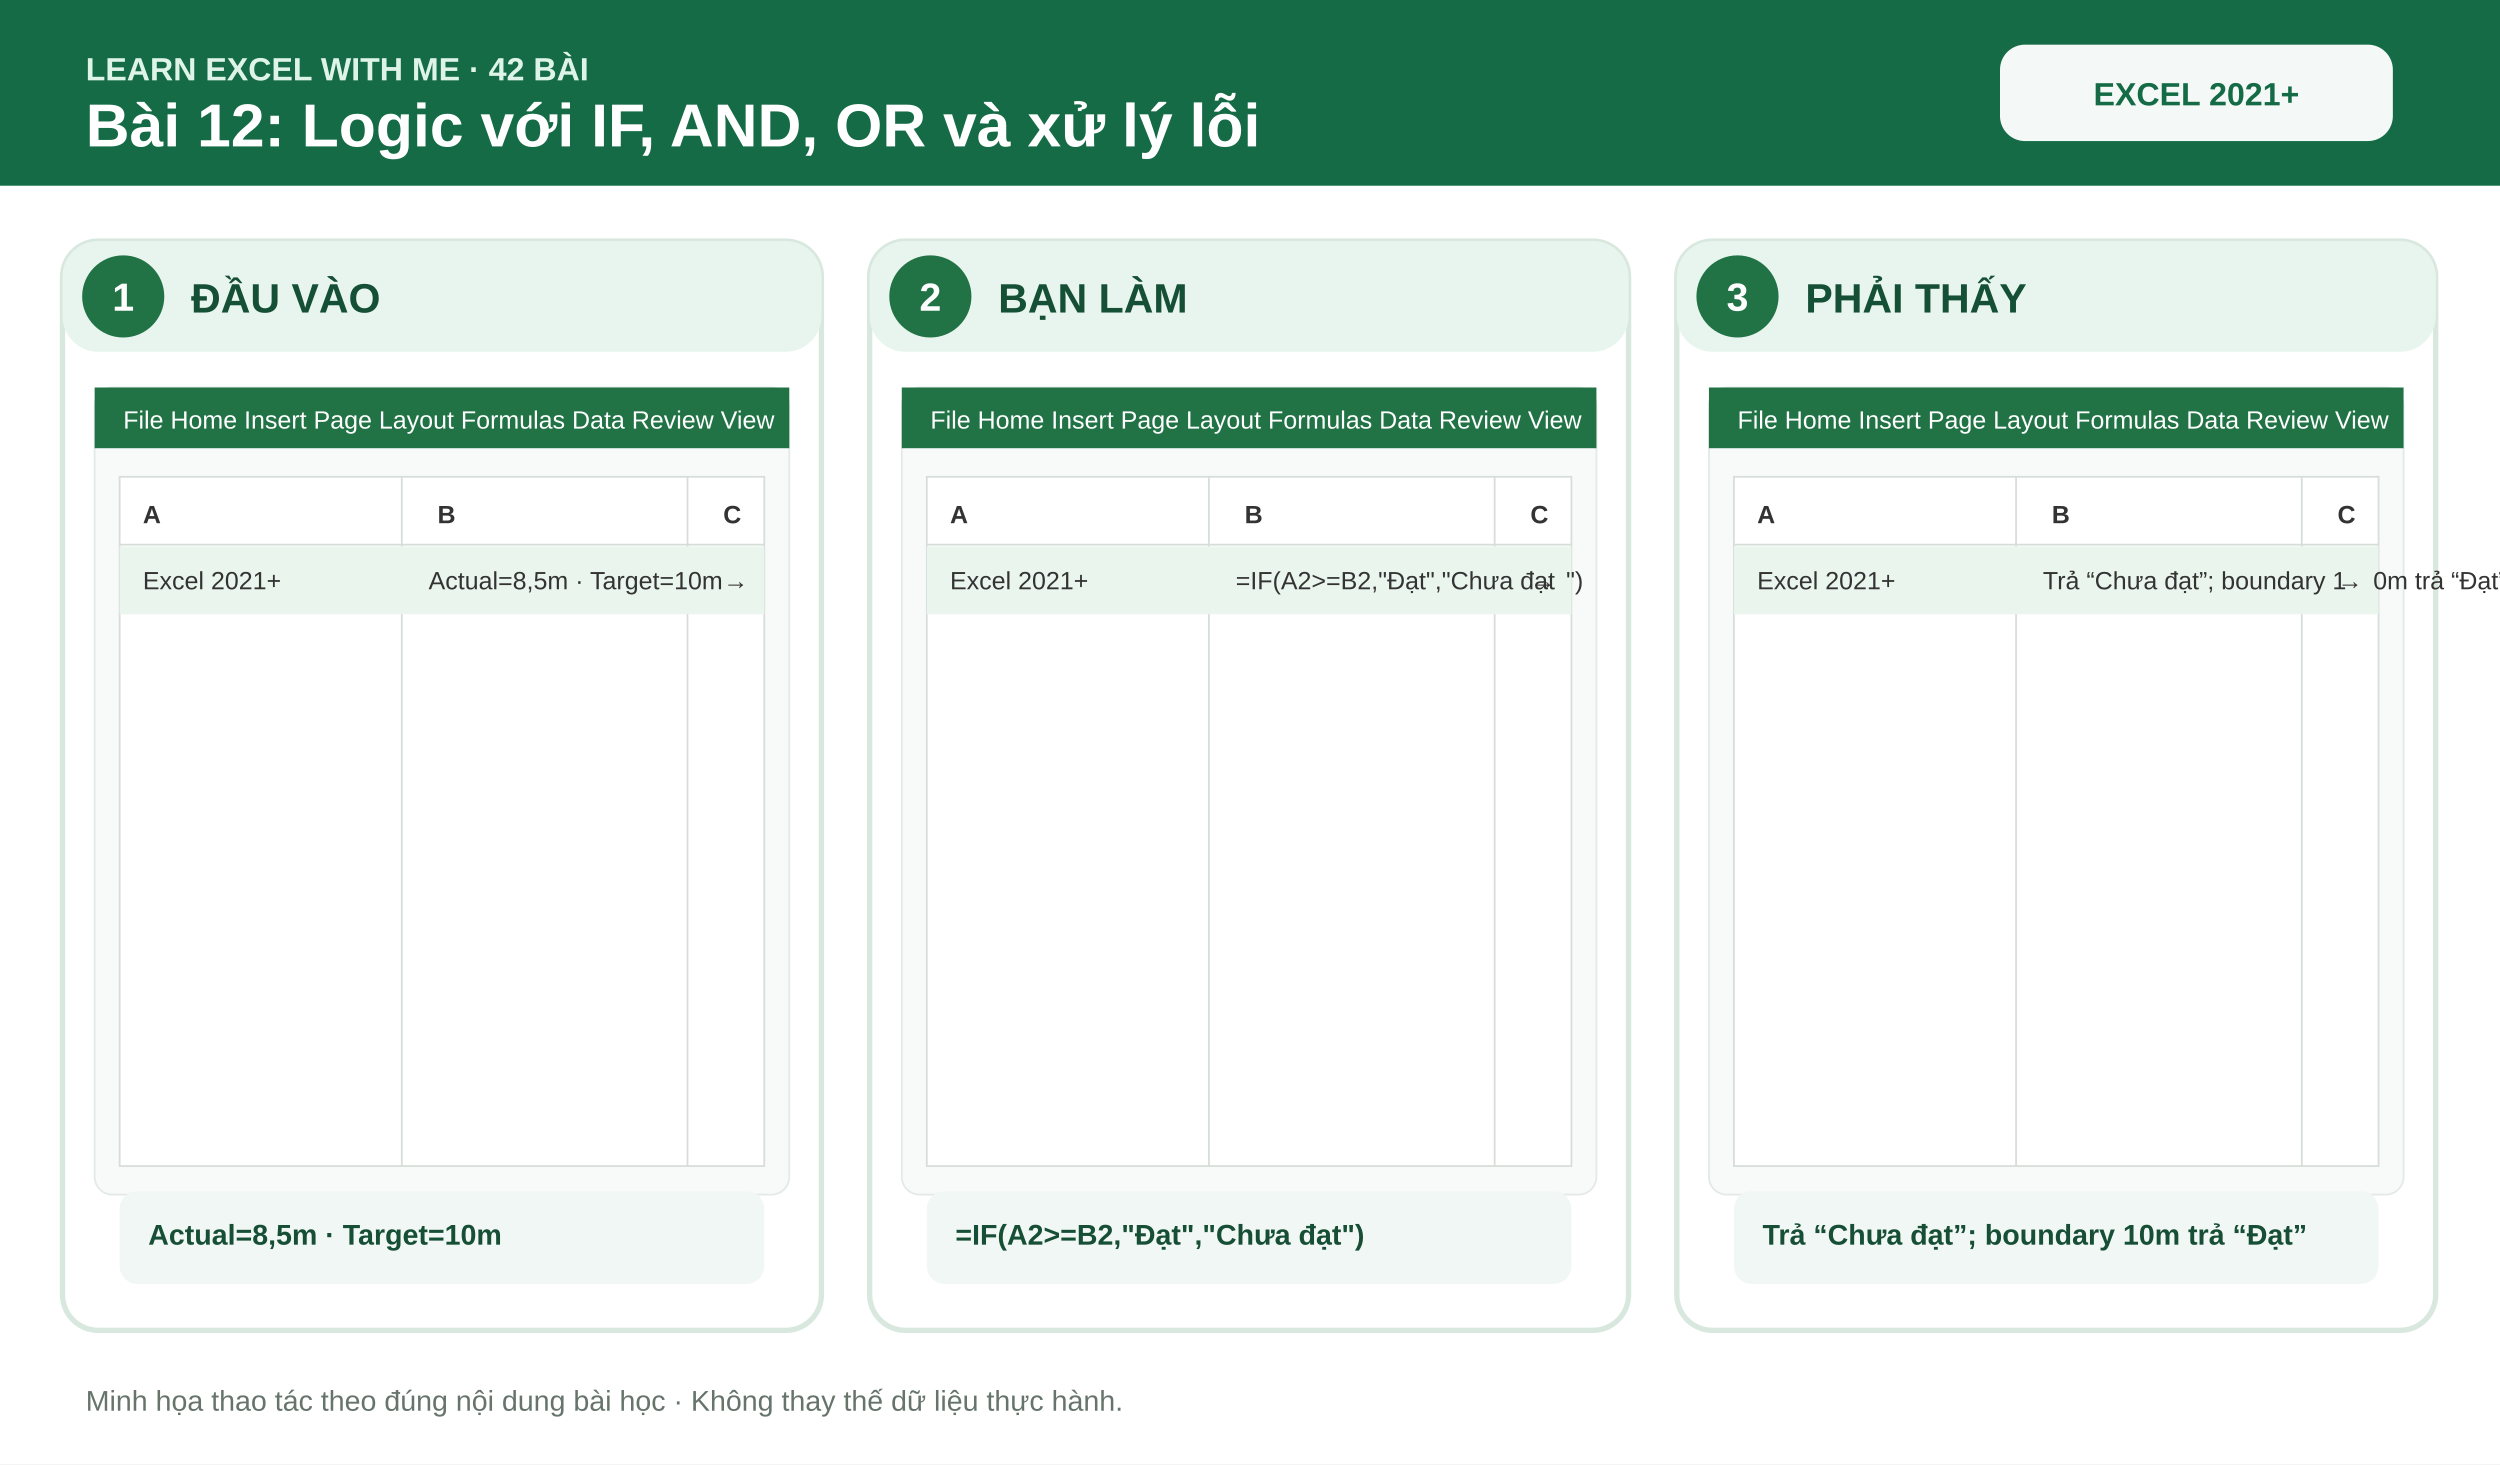
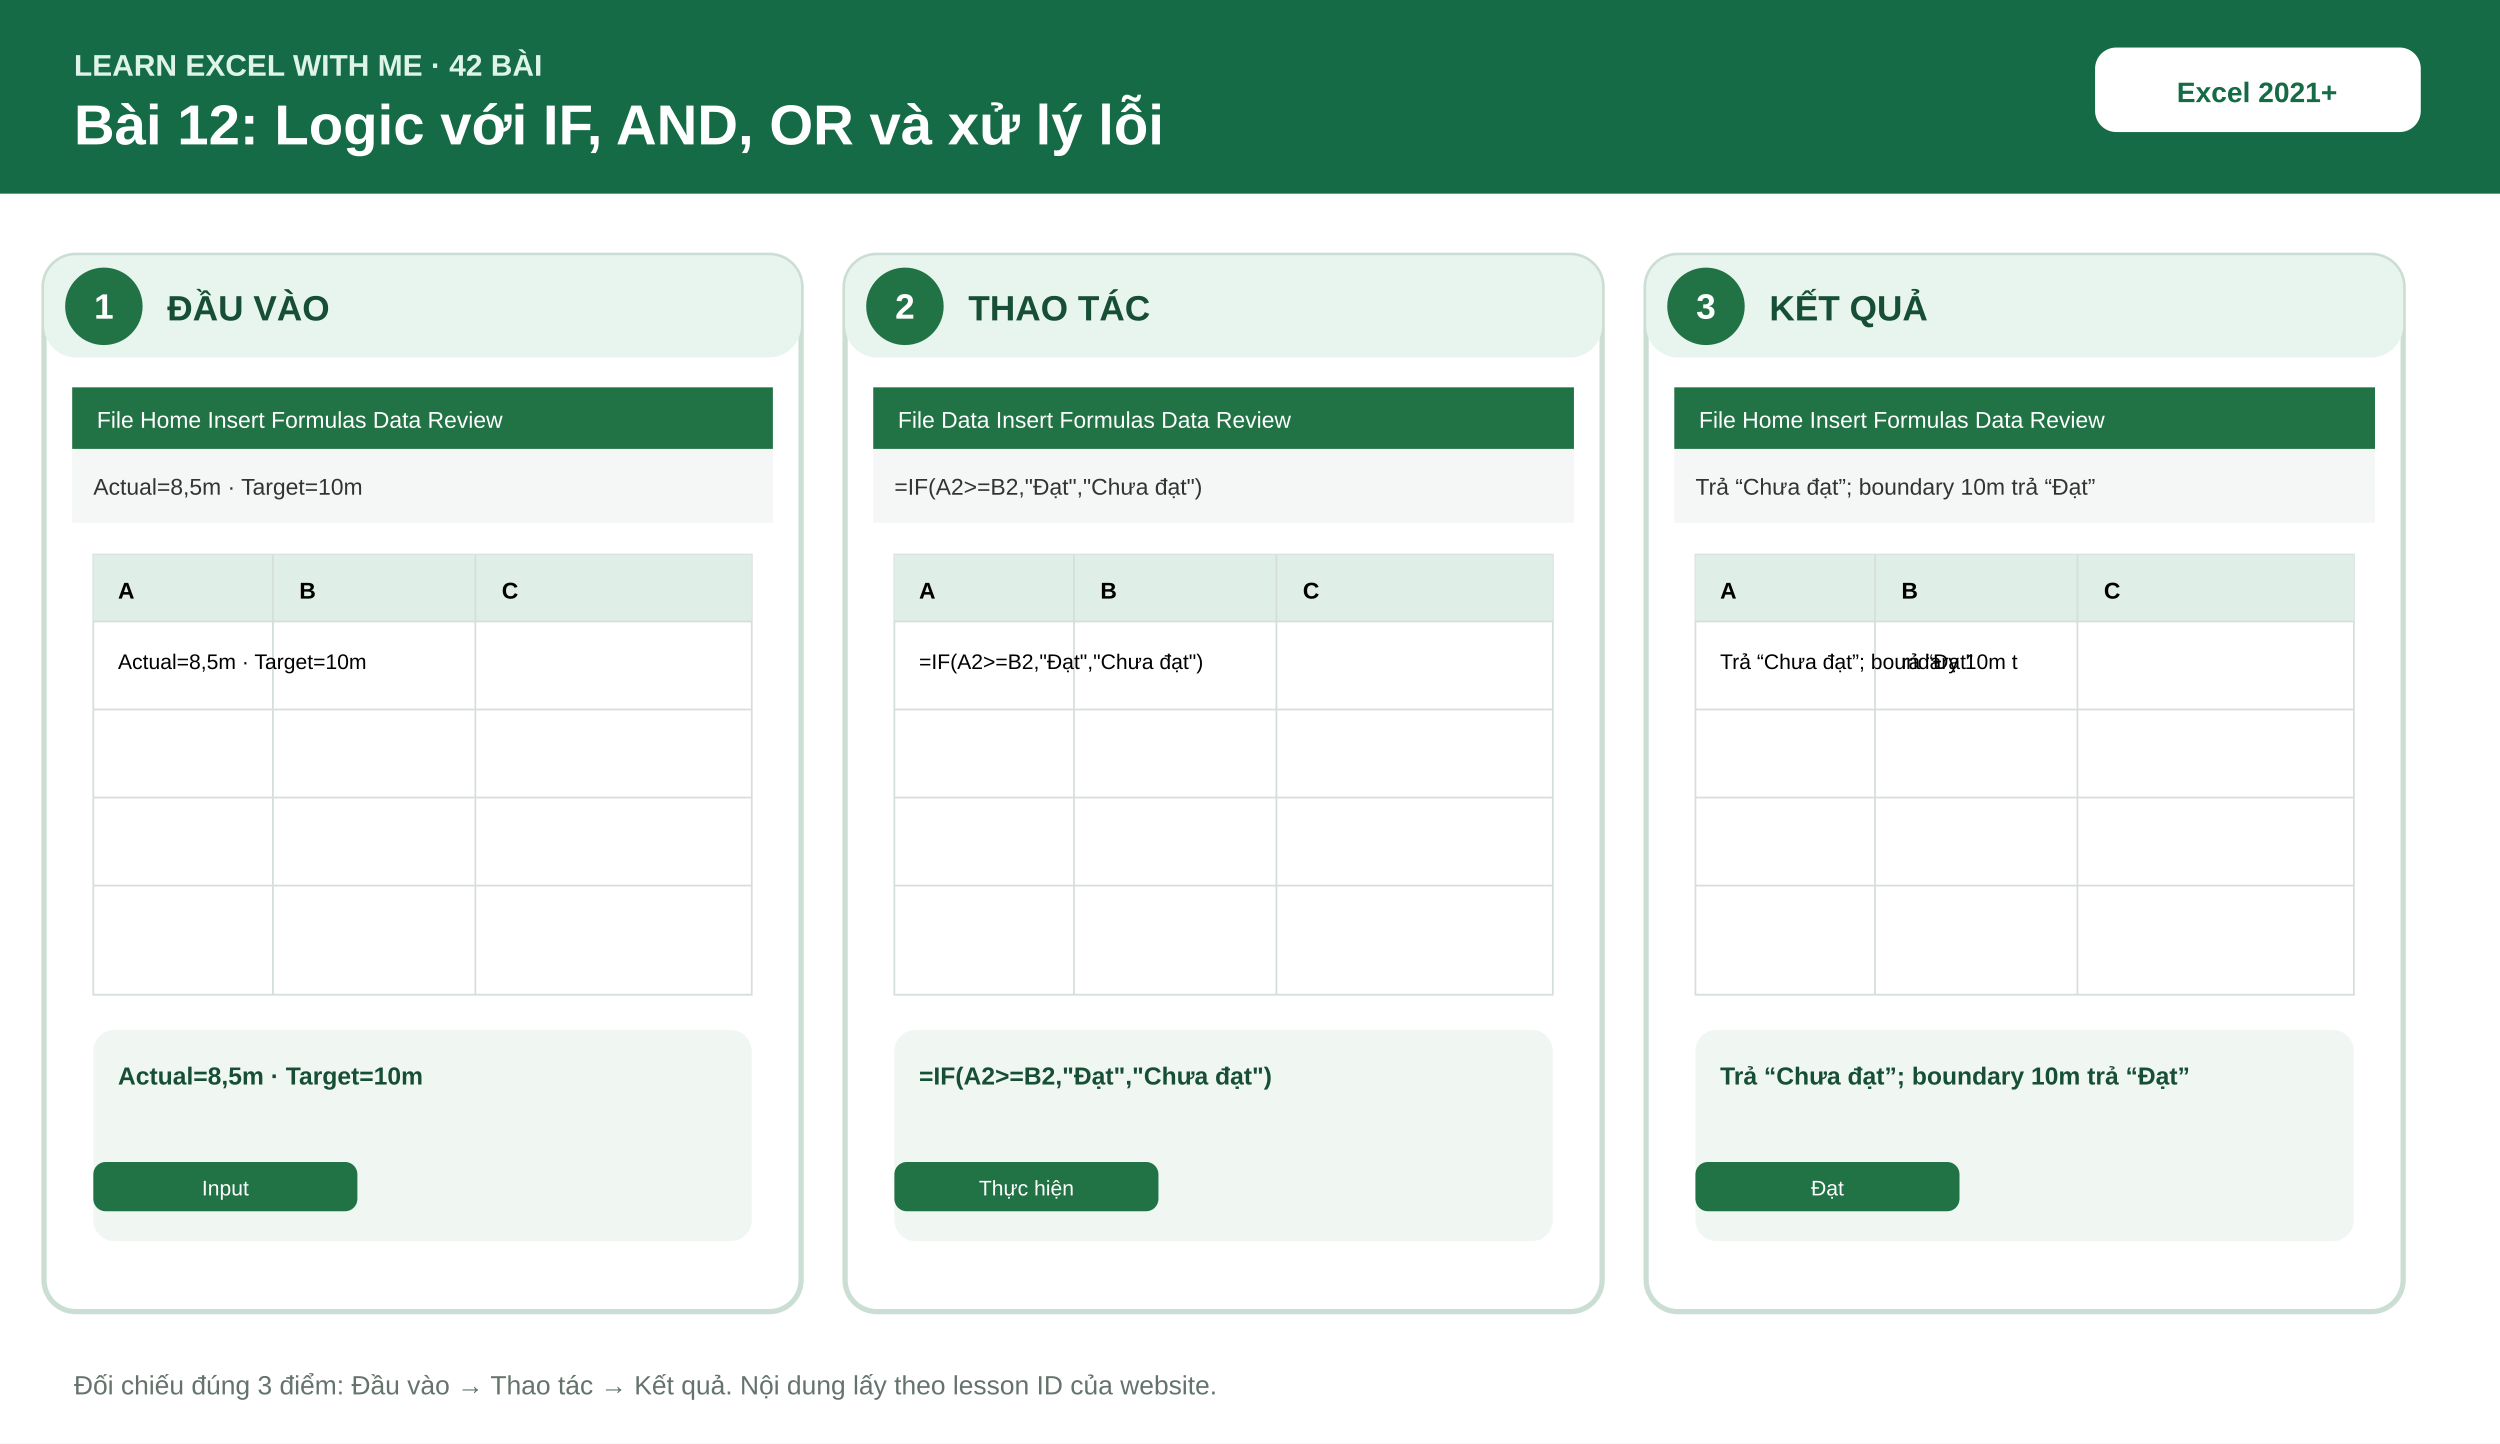
- <svg xmlns="http://www.w3.org/2000/svg" width="1400" height="820" viewBox="0 0 1400 820">
-   <rect width="1400" height="820" fill="#fff" />
-   <rect x="0" y="0" width="1400" height="104" fill="#146b45" />
-   <text x="48" y="45" font-family="Arial" font-size="18" font-weight="700" fill="#dff4e8">LEARN EXCEL WITH ME · 42 BÀI</text>
-   <text x="48" y="82" font-family="Arial" font-size="34" font-weight="700" fill="#fff">Bài 12: Logic với IF, AND, OR và xử lý lỗi</text>
-   <rect x="1120" y="25" width="220" height="54" rx="14" fill="#fff" opacity=".95" />
-   <text x="1230" y="59" text-anchor="middle" font-family="Arial" font-size="18" font-weight="700" fill="#146b45">EXCEL 2021+</text>
-   <rect x="35" y="135" width="425" height="610" rx="20" fill="#fff" stroke="#d8e8df" stroke-width="3" />
-   <rect x="35" y="135" width="425" height="62" rx="20" fill="#e8f5ee" />
-   <circle cx="69" cy="166" r="23" fill="#217346" />
-   <text x="69" y="174" text-anchor="middle" font-family="Arial" font-size="22" font-weight="700" fill="#fff">1</text>
-   <text x="107" y="175" font-family="Arial" font-size="23" font-weight="700" fill="#154f35">ĐẦU VÀO</text>
-   <rect x="53" y="217" width="389" height="452" rx="10" fill="#f8faf9" stroke="#e3e9e6" />
-   <rect x="53" y="217" width="389" height="34" fill="#217346" />
-   <text x="69" y="240" font-family="Arial" font-size="14" fill="#fff">File  Home  Insert  Page Layout  Formulas  Data  Review  View</text>
-   <rect x="67" y="267" width="361" height="386" fill="#fff" stroke="#d7ddd9" />
-   <line x1="67" y1="305" x2="428" y2="305" stroke="#d7ddd9" />
-   <line x1="225" y1="267" x2="225" y2="653" stroke="#d7ddd9" />
-   <line x1="385" y1="267" x2="385" y2="653" stroke="#d7ddd9" />
-   <line x1="545" y1="267" x2="545" y2="653" stroke="#d7ddd9" />
-   <text x="80" y="293" font-family="Arial" font-size="14" font-weight="700" fill="#333">A</text>
-   <text x="245" y="293" font-family="Arial" font-size="14" font-weight="700" fill="#333">B</text>
-   <text x="405" y="293" font-family="Arial" font-size="14" font-weight="700" fill="#333">C</text>
-   <text x="565" y="293" font-family="Arial" font-size="14" font-weight="700" fill="#333">D</text>
-   <rect x="67" y="306" width="361" height="38" fill="#eaf5ee" />
-   <text x="80" y="330" font-family="Arial" font-size="14" fill="#333">Excel 2021+</text>
-   <text x="240" y="330" font-family="Arial" font-size="14" fill="#333">Actual=8,5m · Target=10m</text>
-   <text x="405" y="330" font-family="Arial" font-size="14" fill="#333">→</text>
-   <text x="425" y="330" font-family="Arial" font-size="14" fill="#333" />
-   <rect x="67" y="667" width="361" height="52" rx="10" fill="#f1f7f4" />
-   <text x="83" y="697" font-family="Arial" font-size="16" font-weight="700" fill="#174f36">Actual=8,5m · Target=10m</text>
-   <rect x="487" y="135" width="425" height="610" rx="20" fill="#fff" stroke="#d8e8df" stroke-width="3" />
-   <rect x="487" y="135" width="425" height="62" rx="20" fill="#e8f5ee" />
-   <circle cx="521" cy="166" r="23" fill="#217346" />
-   <text x="521" y="174" text-anchor="middle" font-family="Arial" font-size="22" font-weight="700" fill="#fff">2</text>
-   <text x="559" y="175" font-family="Arial" font-size="23" font-weight="700" fill="#154f35">BẠN LÀM</text>
-   <rect x="505" y="217" width="389" height="452" rx="10" fill="#f8faf9" stroke="#e3e9e6" />
-   <rect x="505" y="217" width="389" height="34" fill="#217346" />
-   <text x="521" y="240" font-family="Arial" font-size="14" fill="#fff">File  Home  Insert  Page Layout  Formulas  Data  Review  View</text>
-   <rect x="519" y="267" width="361" height="386" fill="#fff" stroke="#d7ddd9" />
-   <line x1="519" y1="305" x2="880" y2="305" stroke="#d7ddd9" />
-   <line x1="677" y1="267" x2="677" y2="653" stroke="#d7ddd9" />
-   <line x1="837" y1="267" x2="837" y2="653" stroke="#d7ddd9" />
-   <line x1="997" y1="267" x2="997" y2="653" stroke="#d7ddd9" />
-   <text x="532" y="293" font-family="Arial" font-size="14" font-weight="700" fill="#333">A</text>
-   <text x="697" y="293" font-family="Arial" font-size="14" font-weight="700" fill="#333">B</text>
-   <text x="857" y="293" font-family="Arial" font-size="14" font-weight="700" fill="#333">C</text>
-   <text x="1017" y="293" font-family="Arial" font-size="14" font-weight="700" fill="#333">D</text>
-   <rect x="519" y="306" width="361" height="38" fill="#eaf5ee" />
-   <text x="532" y="330" font-family="Arial" font-size="14" fill="#333">Excel 2021+</text>
-   <text x="692" y="330" font-family="Arial" font-size="14" fill="#333">=IF(A2&gt;=B2,"Đạt","Chưa đạt</text>
-   <text x="857" y="330" font-family="Arial" font-size="14" fill="#333">→</text>
-   <text x="877" y="330" font-family="Arial" font-size="14" fill="#333">")</text>
-   <rect x="519" y="667" width="361" height="52" rx="10" fill="#f1f7f4" />
-   <text x="535" y="697" font-family="Arial" font-size="16" font-weight="700" fill="#174f36">=IF(A2&gt;=B2,"Đạt","Chưa đạt")</text>
-   <rect x="939" y="135" width="425" height="610" rx="20" fill="#fff" stroke="#d8e8df" stroke-width="3" />
-   <rect x="939" y="135" width="425" height="62" rx="20" fill="#e8f5ee" />
-   <circle cx="973" cy="166" r="23" fill="#217346" />
-   <text x="973" y="174" text-anchor="middle" font-family="Arial" font-size="22" font-weight="700" fill="#fff">3</text>
-   <text x="1011" y="175" font-family="Arial" font-size="23" font-weight="700" fill="#154f35">PHẢI THẤY</text>
-   <rect x="957" y="217" width="389" height="452" rx="10" fill="#f8faf9" stroke="#e3e9e6" />
-   <rect x="957" y="217" width="389" height="34" fill="#217346" />
-   <text x="973" y="240" font-family="Arial" font-size="14" fill="#fff">File  Home  Insert  Page Layout  Formulas  Data  Review  View</text>
-   <rect x="971" y="267" width="361" height="386" fill="#fff" stroke="#d7ddd9" />
-   <line x1="971" y1="305" x2="1332" y2="305" stroke="#d7ddd9" />
-   <line x1="1129" y1="267" x2="1129" y2="653" stroke="#d7ddd9" />
-   <line x1="1289" y1="267" x2="1289" y2="653" stroke="#d7ddd9" />
-   <line x1="1449" y1="267" x2="1449" y2="653" stroke="#d7ddd9" />
-   <text x="984" y="293" font-family="Arial" font-size="14" font-weight="700" fill="#333">A</text>
-   <text x="1149" y="293" font-family="Arial" font-size="14" font-weight="700" fill="#333">B</text>
-   <text x="1309" y="293" font-family="Arial" font-size="14" font-weight="700" fill="#333">C</text>
-   <text x="1469" y="293" font-family="Arial" font-size="14" font-weight="700" fill="#333">D</text>
-   <rect x="971" y="306" width="361" height="38" fill="#eaf5ee" />
-   <text x="984" y="330" font-family="Arial" font-size="14" fill="#333">Excel 2021+</text>
-   <text x="1144" y="330" font-family="Arial" font-size="14" fill="#333">Trả “Chưa đạt”; boundary 1</text>
-   <text x="1309" y="330" font-family="Arial" font-size="14" fill="#333">→</text>
-   <text x="1329" y="330" font-family="Arial" font-size="14" fill="#333">0m trả “Đạt”</text>
-   <rect x="971" y="667" width="361" height="52" rx="10" fill="#f1f7f4" />
-   <text x="987" y="697" font-family="Arial" font-size="16" font-weight="700" fill="#174f36">Trả “Chưa đạt”; boundary 10m trả “Đạt”</text>
-   <text x="48" y="790" font-family="Arial" font-size="16" fill="#66746c">Minh họa thao tác theo đúng nội dung bài học · Không thay thế dữ liệu thực hành.</text>
+ <svg xmlns="http://www.w3.org/2000/svg" width="1420" height="820">
+   <rect width="1420" height="820" fill="#fff" />
+   <rect width="1420" height="110" fill="#146b45" />
+   <text x="42" y="43" font-family="Arial" font-size="17" font-weight="700" fill="#dff4e8">LEARN EXCEL WITH ME · 42 BÀI</text>
+   <text x="42" y="82" font-family="Arial" font-size="32" font-weight="700" fill="#fff">Bài 12: Logic với IF, AND, OR và xử lý lỗi</text>
+   <rect x="1190" y="27" width="185" height="48" rx="12" fill="#fff" />
+   <text x="1282" y="58" text-anchor="middle" font-family="Arial" font-size="16" font-weight="700" fill="#146b45">Excel 2021+</text>
+   <g>
+     <rect x="25" y="145" width="430" height="600" rx="18" fill="#fff" stroke="#cbded4" stroke-width="3" />
+     <rect x="25" y="145" width="430" height="58" rx="18" fill="#e8f5ee" />
+     <circle cx="59" cy="174" r="22" fill="#217346" />
+     <text x="59" y="181" text-anchor="middle" font-family="Arial" font-size="20" font-weight="700" fill="#fff">1</text>
+     <text x="95" y="182" font-family="Arial" font-size="20" font-weight="700" fill="#174f36">ĐẦU VÀO</text>
+     <rect x="41" y="220" width="398" height="35" fill="#217346" />
+     <text x="55" y="243" font-family="Arial" font-size="13" fill="#fff">File  Home  Insert  Formulas  Data  Review</text>
+     <rect x="41" y="255" width="398" height="42" fill="#f4f7f5" />
+     <text x="53" y="281" font-family="Arial" font-size="13" fill="#333">Actual=8,5m · Target=10m</text>
+     <rect x="53" y="315" width="374" height="250" fill="#fff" stroke="#d6ded9" />
+     <rect x="53" y="315" width="374" height="38" fill="#dfeee7" />
+     <path d="M53 353h374M53 403h374M53 453h374M53 503h374M155 315v250M270 315v250" stroke="#d6ded9" />
+     <text x="67" y="340" font-family="Arial" font-size="13" font-weight="700">A</text>
+     <text x="170" y="340" font-family="Arial" font-size="13" font-weight="700">B</text>
+     <text x="285" y="340" font-family="Arial" font-size="13" font-weight="700">C</text>
+     <text x="67" y="380" font-family="Arial" font-size="12">Actual=8,5m · Target=10m</text>
+     <text x="170" y="380" font-family="Arial" font-size="12" />
+     <text x="285" y="380" font-family="Arial" font-size="12" />
+     <rect x="53" y="585" width="374" height="120" rx="12" fill="#f0f7f3" />
+     <text x="67" y="616" font-family="Arial" font-size="14" font-weight="700" fill="#174f36">Actual=8,5m · Target=10m</text>
+     <rect x="53" y="660" width="150" height="28" rx="7" fill="#217346" />
+     <text x="128" y="679" text-anchor="middle" font-family="Arial" font-size="12" fill="#fff">Input</text>
+   </g>
+   <g>
+     <rect x="480" y="145" width="430" height="600" rx="18" fill="#fff" stroke="#cbded4" stroke-width="3" />
+     <rect x="480" y="145" width="430" height="58" rx="18" fill="#e8f5ee" />
+     <circle cx="514" cy="174" r="22" fill="#217346" />
+     <text x="514" y="181" text-anchor="middle" font-family="Arial" font-size="20" font-weight="700" fill="#fff">2</text>
+     <text x="550" y="182" font-family="Arial" font-size="20" font-weight="700" fill="#174f36">THAO TÁC</text>
+     <rect x="496" y="220" width="398" height="35" fill="#217346" />
+     <text x="510" y="243" font-family="Arial" font-size="13" fill="#fff">File  Data  Insert  Formulas  Data  Review</text>
+     <rect x="496" y="255" width="398" height="42" fill="#f4f7f5" />
+     <text x="508" y="281" font-family="Arial" font-size="13" fill="#333">=IF(A2&gt;=B2,"Đạt","Chưa đạt")</text>
+     <rect x="508" y="315" width="374" height="250" fill="#fff" stroke="#d6ded9" />
+     <rect x="508" y="315" width="374" height="38" fill="#dfeee7" />
+     <path d="M508 353h374M508 403h374M508 453h374M508 503h374M610 315v250M725 315v250" stroke="#d6ded9" />
+     <text x="522" y="340" font-family="Arial" font-size="13" font-weight="700">A</text>
+     <text x="625" y="340" font-family="Arial" font-size="13" font-weight="700">B</text>
+     <text x="740" y="340" font-family="Arial" font-size="13" font-weight="700">C</text>
+     <text x="522" y="380" font-family="Arial" font-size="12">=IF(A2&gt;=B2,"Đạt","Chưa đạt")</text>
+     <text x="625" y="380" font-family="Arial" font-size="12" />
+     <text x="740" y="380" font-family="Arial" font-size="12" />
+     <rect x="508" y="585" width="374" height="120" rx="12" fill="#f0f7f3" />
+     <text x="522" y="616" font-family="Arial" font-size="14" font-weight="700" fill="#174f36">=IF(A2&gt;=B2,"Đạt","Chưa đạt")</text>
+     <rect x="508" y="660" width="150" height="28" rx="7" fill="#217346" />
+     <text x="583" y="679" text-anchor="middle" font-family="Arial" font-size="12" fill="#fff">Thực hiện</text>
+   </g>
+   <g>
+     <rect x="935" y="145" width="430" height="600" rx="18" fill="#fff" stroke="#cbded4" stroke-width="3" />
+     <rect x="935" y="145" width="430" height="58" rx="18" fill="#e8f5ee" />
+     <circle cx="969" cy="174" r="22" fill="#217346" />
+     <text x="969" y="181" text-anchor="middle" font-family="Arial" font-size="20" font-weight="700" fill="#fff">3</text>
+     <text x="1005" y="182" font-family="Arial" font-size="20" font-weight="700" fill="#174f36">KẾT QUẢ</text>
+     <rect x="951" y="220" width="398" height="35" fill="#217346" />
+     <text x="965" y="243" font-family="Arial" font-size="13" fill="#fff">File  Home  Insert  Formulas  Data  Review</text>
+     <rect x="951" y="255" width="398" height="42" fill="#f4f7f5" />
+     <text x="963" y="281" font-family="Arial" font-size="13" fill="#333">Trả “Chưa đạt”; boundary 10m trả “Đạt”</text>
+     <rect x="963" y="315" width="374" height="250" fill="#fff" stroke="#d6ded9" />
+     <rect x="963" y="315" width="374" height="38" fill="#dfeee7" />
+     <path d="M963 353h374M963 403h374M963 453h374M963 503h374M1065 315v250M1180 315v250" stroke="#d6ded9" />
+     <text x="977" y="340" font-family="Arial" font-size="13" font-weight="700">A</text>
+     <text x="1080" y="340" font-family="Arial" font-size="13" font-weight="700">B</text>
+     <text x="1195" y="340" font-family="Arial" font-size="13" font-weight="700">C</text>
+     <text x="977" y="380" font-family="Arial" font-size="12">Trả “Chưa đạt”; boundary 10m t</text>
+     <text x="1080" y="380" font-family="Arial" font-size="12">rả “Đạt”</text>
+     <text x="1195" y="380" font-family="Arial" font-size="12" />
+     <rect x="963" y="585" width="374" height="120" rx="12" fill="#f0f7f3" />
+     <text x="977" y="616" font-family="Arial" font-size="14" font-weight="700" fill="#174f36">Trả “Chưa đạt”; boundary 10m trả “Đạt”</text>
+     <rect x="963" y="660" width="150" height="28" rx="7" fill="#217346" />
+     <text x="1038" y="679" text-anchor="middle" font-family="Arial" font-size="12" fill="#fff">Đạt</text>
+   </g>
+   <text x="42" y="792" font-family="Arial" font-size="15" fill="#64736b">Đối chiếu đúng 3 điểm: Đầu vào → Thao tác → Kết quả. Nội dung lấy theo lesson ID của website.</text>
</svg>
